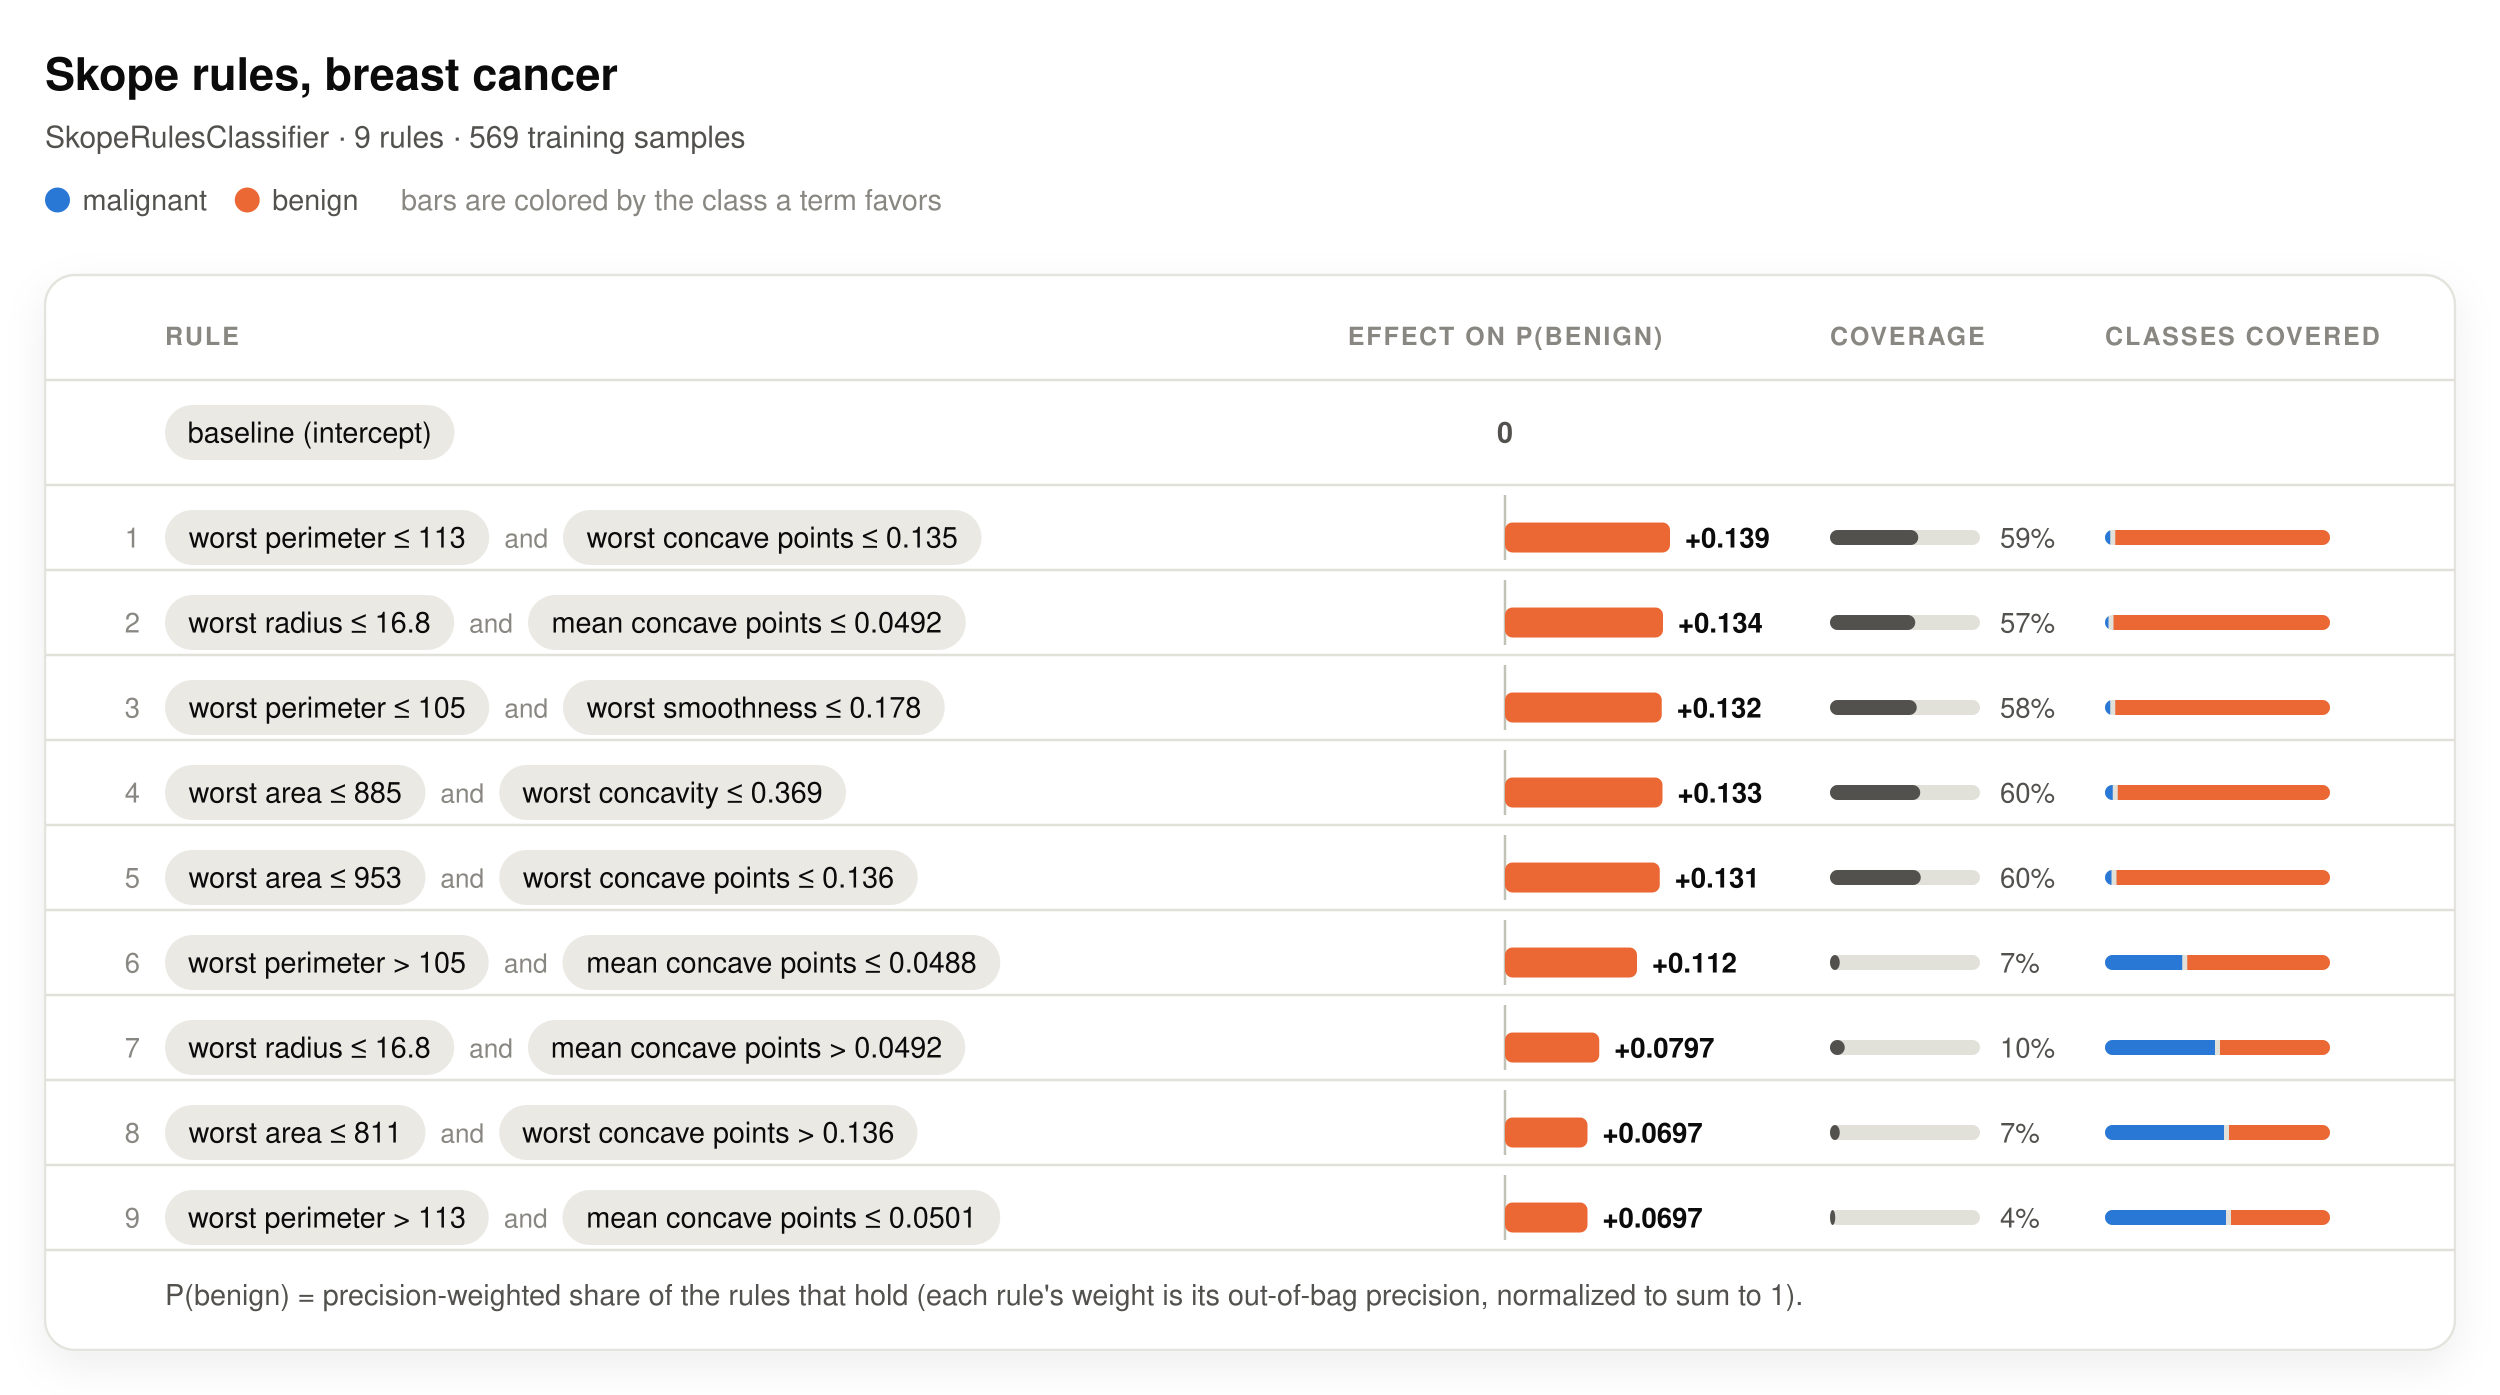
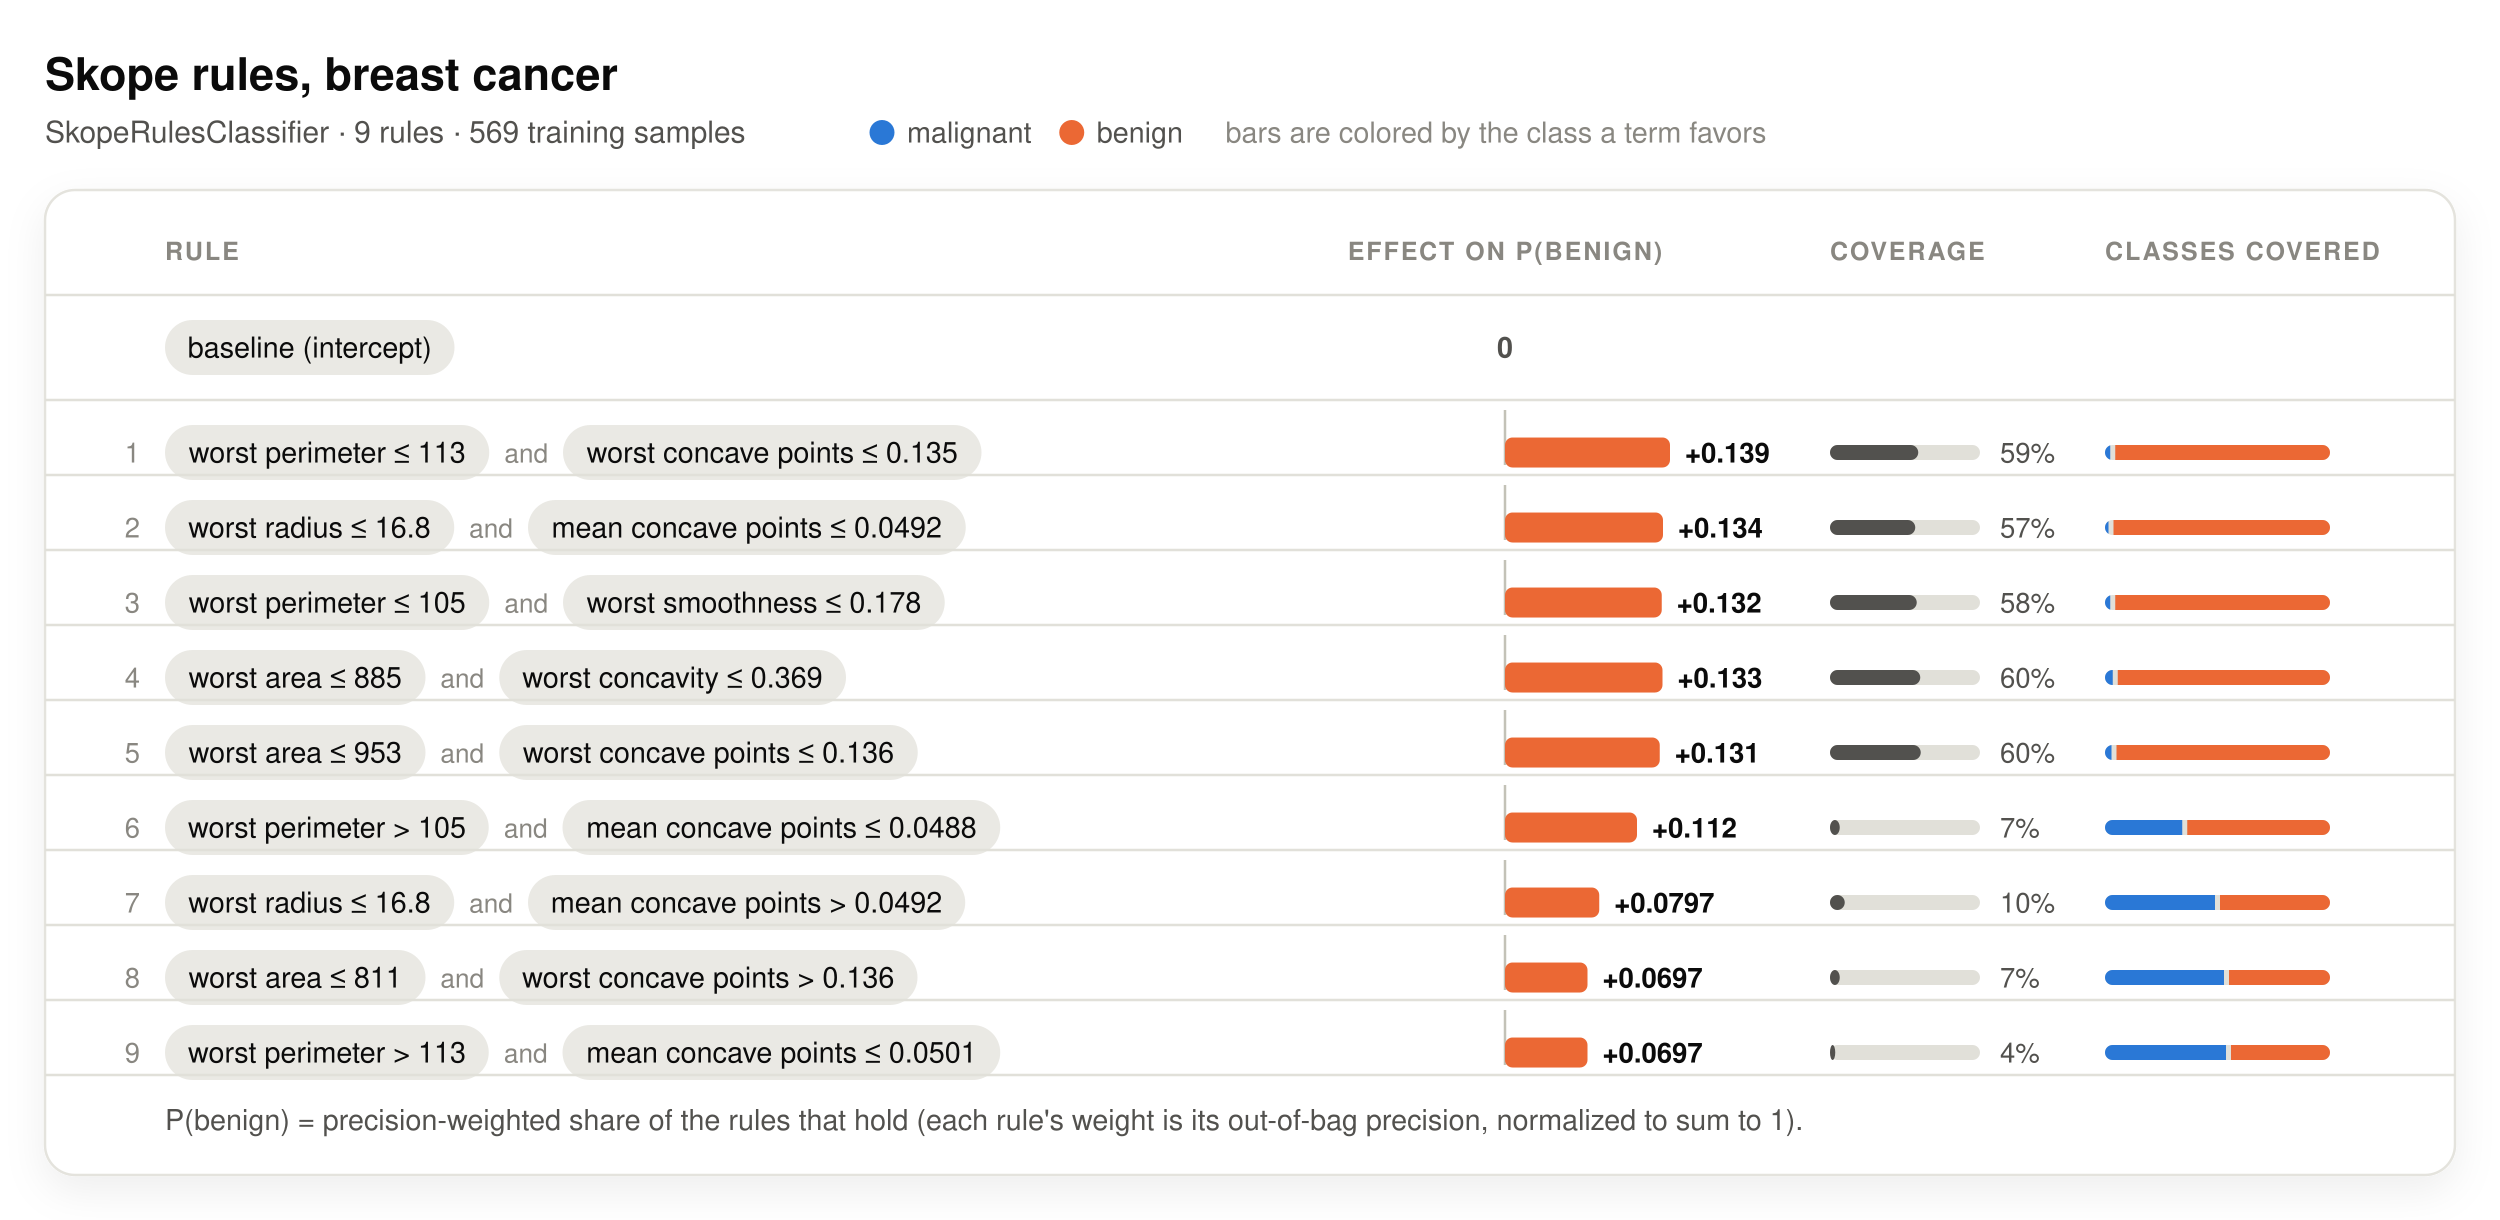
- <svg xmlns="http://www.w3.org/2000/svg" width="1000" height="558" viewBox="0 0 1000 558" role="img" aria-label="Skope rules, breast cancer" font-family="Helvetica, 'Helvetica Neue', Arial, 'Nimbus Sans', 'Liberation Sans', sans-serif">
+ <svg xmlns="http://www.w3.org/2000/svg" width="1000" height="488" viewBox="0 0 1000 488" role="img" aria-label="Skope rules, breast cancer" font-family="Helvetica, 'Helvetica Neue', Arial, 'Nimbus Sans', 'Liberation Sans', sans-serif">
  <defs>
    <filter id="dti56-sh" x="-20%" y="-20%" width="140%" height="160%">
      <feDropShadow dx="0" dy="1" stdDeviation="1" style="flood-color:#1a1a1a;flood-opacity:0.06" />
      <feDropShadow dx="0" dy="6" stdDeviation="8" style="flood-color:#1a1a1a;flood-opacity:0.07" />
    </filter>
  </defs>
  <rect width="100%" height="100%" style="fill:#ffffff" />
  <g transform="translate(18,18)">
    <text x="0" y="18" style="font-size:18px;font-weight:650;fill:#0b0b0b">Skope rules, breast cancer</text>
-     <text x="0" y="41" style="font-size:12px;font-weight:400;fill:#52514e">SkopeRulesClassifier  ·  9 rules  ·  569 training samples</text>
-     <circle cx="5" cy="62" r="5" style="fill:#2a78d6" />
-     <text x="15" y="66" style="font-size:11.5px;font-weight:400;fill:#52514e">malignant</text>
-     <circle cx="80.9" cy="62" r="5" style="fill:#eb6834" />
-     <text x="90.9" y="66" style="font-size:11.5px;font-weight:400;fill:#52514e">benign</text>
-     <text x="142.4" y="66" style="font-size:11.5px;font-weight:400;fill:#898781">bars are colored by the class a term favors</text>
+     <text x="0" y="39" style="font-size:12px;font-weight:400;fill:#52514e">SkopeRulesClassifier  ·  9 rules  ·  569 training samples</text>
+     <circle cx="334.8" cy="35" r="5" style="fill:#2a78d6" />
+     <text x="344.8" y="39" style="font-size:11.5px;font-weight:400;fill:#52514e">malignant</text>
+     <circle cx="410.7" cy="35" r="5" style="fill:#eb6834" />
+     <text x="420.7" y="39" style="font-size:11.5px;font-weight:400;fill:#52514e">benign</text>
+     <text x="472.2" y="39" style="font-size:11.5px;font-weight:400;fill:#898781">bars are colored by the class a term favors</text>
  </g>
-   <g transform="translate(18,110)">
-     <rect x="0" y="0" width="964" height="430" rx="12" filter="url(#dti56-sh)" style="fill:#ffffff;stroke:#e4e3dd;stroke-width:1" />
+   <g transform="translate(18,76)">
+     <rect x="0" y="0" width="964" height="394" rx="12" filter="url(#dti56-sh)" style="fill:#ffffff;stroke:#e4e3dd;stroke-width:1" />
    <text x="48" y="28" style="font-size:10px;font-weight:600;fill:#898781;letter-spacing:.08em">RULE</text>
    <text x="584" y="28" text-anchor="middle" style="font-size:10px;font-weight:600;fill:#898781;letter-spacing:.08em">EFFECT ON P(BENIGN)</text>
    <text x="714" y="28" style="font-size:10px;font-weight:600;fill:#898781;letter-spacing:.08em">COVERAGE</text>
    <text x="824" y="28" style="font-size:10px;font-weight:600;fill:#898781;letter-spacing:.08em">CLASSES COVERED</text>
    <line x1="0" x2="964" y1="42" y2="42" style="stroke:#e1e0d9;stroke-width:1" />
    <g class="chip" data-c="0">
      <rect x="48" y="52" width="115.8" height="22" rx="11" style="fill:#e1e0d9;fill-opacity:0.7" />
      <text x="105.9" y="67" text-anchor="middle" style="font-size:11.5px;font-weight:500;fill:#0b0b0b;font-variant-numeric:tabular-nums">baseline (intercept)</text>
    </g>
    <text x="584" y="67" text-anchor="middle" style="font-size:11.5px;font-weight:600;fill:#52514e;font-variant-numeric:tabular-nums">0</text>
-     <g class="term rule" data-t="0" data-rank="1" data-y="84" data-h="34" transform="translate(0,84)" style="transform:translate(0px,84px)">
-       <rect class="rowbg" x="0" y="0" width="964" height="34" style="fill:#f6f6f3;fill-opacity:0" />
+     <g class="term rule" data-t="0" data-rank="1" data-y="84" data-h="30" transform="translate(0,84)" style="transform:translate(0px,84px)">
+       <rect class="rowbg" x="0" y="0" width="964" height="30" style="fill:#f6f6f3;fill-opacity:0" />
      <line x1="0" x2="964" y1="0" y2="0" style="stroke:#e1e0d9;stroke-width:1" />
      <circle class="tag on" cx="16" cy="21" r="4" style="fill:#0b0b0b;display:none" />
      <circle class="tag near" cx="16" cy="21" r="3.5" style="fill:none;stroke:#0b0b0b;stroke-width:1.5;display:none" />
      <text x="38" y="25" text-anchor="end" style="font-size:11px;font-weight:500;fill:#898781;font-variant-numeric:tabular-nums">1</text>
      <g class="chip" data-c="0">
        <rect x="48" y="10" width="129.7" height="22" rx="11" style="fill:#e1e0d9;fill-opacity:0.7" />
        <text x="112.9" y="25" text-anchor="middle" style="font-size:11.5px;font-weight:500;fill:#0b0b0b;font-variant-numeric:tabular-nums">worst perimeter ≤ 113</text>
      </g>
      <text x="192.5" y="25" text-anchor="middle" style="font-size:10.5px;font-weight:400;fill:#898781">and</text>
      <g class="chip" data-c="1">
        <rect x="207.2" y="10" width="167.4" height="22" rx="11" style="fill:#e1e0d9;fill-opacity:0.7" />
        <text x="290.9" y="25" text-anchor="middle" style="font-size:11.5px;font-weight:500;fill:#0b0b0b;font-variant-numeric:tabular-nums">worst concave points ≤ 0.135</text>
      </g>
-       <line x1="584" x2="584" y1="4" y2="30" style="stroke:#c3c2b7;stroke-width:1" />
+       <line x1="584" x2="584" y1="4" y2="26" style="stroke:#c3c2b7;stroke-width:1" />
      <rect x="584" y="15" width="66" height="12" rx="3" style="fill:#eb6834" />
      <text x="656" y="25" style="font-size:11px;font-weight:600;fill:#0b0b0b;font-variant-numeric:tabular-nums">+0.139</text>
      <rect x="714" y="18" width="60" height="6" rx="3" style="fill:#e1e0d9" />
      <rect x="714" y="18" width="35.3" height="6" rx="3" style="fill:#52514e" />
      <text x="782" y="25" style="font-size:11px;font-weight:400;fill:#52514e;font-variant-numeric:tabular-nums">59%</text>
      <clipPath id="dti56-m0">
        <rect x="824" y="18" width="90" height="6" rx="3" />
      </clipPath>
      <g clip-path="url(#dti56-m0)">
        <rect x="824" y="18" width="90" height="6" style="fill:#e1e0d9" />
        <rect x="824" y="18" width="2.1" height="6" style="fill:#2a78d6" />
        <rect x="828.1" y="18" width="85.9" height="6" style="fill:#eb6834" />
      </g>
    </g>
-     <g class="term rule" data-t="1" data-rank="2" data-y="118" data-h="34" transform="translate(0,118)" style="transform:translate(0px,118px)">
-       <rect class="rowbg" x="0" y="0" width="964" height="34" style="fill:#f6f6f3;fill-opacity:0" />
+     <g class="term rule" data-t="1" data-rank="2" data-y="114" data-h="30" transform="translate(0,114)" style="transform:translate(0px,114px)">
+       <rect class="rowbg" x="0" y="0" width="964" height="30" style="fill:#f6f6f3;fill-opacity:0" />
      <line x1="0" x2="964" y1="0" y2="0" style="stroke:#e1e0d9;stroke-width:1" />
      <circle class="tag on" cx="16" cy="21" r="4" style="fill:#0b0b0b;display:none" />
      <circle class="tag near" cx="16" cy="21" r="3.5" style="fill:none;stroke:#0b0b0b;stroke-width:1.5;display:none" />
      <text x="38" y="25" text-anchor="end" style="font-size:11px;font-weight:500;fill:#898781;font-variant-numeric:tabular-nums">2</text>
      <g class="chip" data-c="0">
        <rect x="48" y="10" width="115.7" height="22" rx="11" style="fill:#e1e0d9;fill-opacity:0.7" />
        <text x="105.8" y="25" text-anchor="middle" style="font-size:11.5px;font-weight:500;fill:#0b0b0b;font-variant-numeric:tabular-nums">worst radius ≤ 16.8</text>
      </g>
      <text x="178.4" y="25" text-anchor="middle" style="font-size:10.5px;font-weight:400;fill:#898781">and</text>
      <g class="chip" data-c="1">
        <rect x="193.2" y="10" width="175.1" height="22" rx="11" style="fill:#e1e0d9;fill-opacity:0.7" />
        <text x="280.7" y="25" text-anchor="middle" style="font-size:11.5px;font-weight:500;fill:#0b0b0b;font-variant-numeric:tabular-nums">mean concave points ≤ 0.0492</text>
      </g>
-       <line x1="584" x2="584" y1="4" y2="30" style="stroke:#c3c2b7;stroke-width:1" />
+       <line x1="584" x2="584" y1="4" y2="26" style="stroke:#c3c2b7;stroke-width:1" />
      <rect x="584" y="15" width="63.2" height="12" rx="3" style="fill:#eb6834" />
      <text x="653.2" y="25" style="font-size:11px;font-weight:600;fill:#0b0b0b;font-variant-numeric:tabular-nums">+0.134</text>
      <rect x="714" y="18" width="60" height="6" rx="3" style="fill:#e1e0d9" />
      <rect x="714" y="18" width="34.1" height="6" rx="3" style="fill:#52514e" />
      <text x="782" y="25" style="font-size:11px;font-weight:400;fill:#52514e;font-variant-numeric:tabular-nums">57%</text>
      <clipPath id="dti56-m1">
        <rect x="824" y="18" width="90" height="6" rx="3" />
      </clipPath>
      <g clip-path="url(#dti56-m1)">
        <rect x="824" y="18" width="90" height="6" style="fill:#e1e0d9" />
        <rect x="824" y="18" width="1.4" height="6" style="fill:#2a78d6" />
        <rect x="827.4" y="18" width="86.6" height="6" style="fill:#eb6834" />
      </g>
    </g>
-     <g class="term rule" data-t="4" data-rank="3" data-y="152" data-h="34" transform="translate(0,152)" style="transform:translate(0px,152px)">
-       <rect class="rowbg" x="0" y="0" width="964" height="34" style="fill:#f6f6f3;fill-opacity:0" />
+     <g class="term rule" data-t="4" data-rank="3" data-y="144" data-h="30" transform="translate(0,144)" style="transform:translate(0px,144px)">
+       <rect class="rowbg" x="0" y="0" width="964" height="30" style="fill:#f6f6f3;fill-opacity:0" />
      <line x1="0" x2="964" y1="0" y2="0" style="stroke:#e1e0d9;stroke-width:1" />
      <circle class="tag on" cx="16" cy="21" r="4" style="fill:#0b0b0b;display:none" />
      <circle class="tag near" cx="16" cy="21" r="3.5" style="fill:none;stroke:#0b0b0b;stroke-width:1.5;display:none" />
      <text x="38" y="25" text-anchor="end" style="font-size:11px;font-weight:500;fill:#898781;font-variant-numeric:tabular-nums">3</text>
      <g class="chip" data-c="0">
        <rect x="48" y="10" width="129.7" height="22" rx="11" style="fill:#e1e0d9;fill-opacity:0.7" />
        <text x="112.9" y="25" text-anchor="middle" style="font-size:11.5px;font-weight:500;fill:#0b0b0b;font-variant-numeric:tabular-nums">worst perimeter ≤ 105</text>
      </g>
      <text x="192.5" y="25" text-anchor="middle" style="font-size:10.5px;font-weight:400;fill:#898781">and</text>
      <g class="chip" data-c="1">
        <rect x="207.2" y="10" width="152.7" height="22" rx="11" style="fill:#e1e0d9;fill-opacity:0.7" />
        <text x="283.6" y="25" text-anchor="middle" style="font-size:11.5px;font-weight:500;fill:#0b0b0b;font-variant-numeric:tabular-nums">worst smoothness ≤ 0.178</text>
      </g>
-       <line x1="584" x2="584" y1="4" y2="30" style="stroke:#c3c2b7;stroke-width:1" />
+       <line x1="584" x2="584" y1="4" y2="26" style="stroke:#c3c2b7;stroke-width:1" />
      <rect x="584" y="15" width="62.7" height="12" rx="3" style="fill:#eb6834" />
      <text x="652.7" y="25" style="font-size:11px;font-weight:600;fill:#0b0b0b;font-variant-numeric:tabular-nums">+0.132</text>
      <rect x="714" y="18" width="60" height="6" rx="3" style="fill:#e1e0d9" />
      <rect x="714" y="18" width="34.7" height="6" rx="3" style="fill:#52514e" />
      <text x="782" y="25" style="font-size:11px;font-weight:400;fill:#52514e;font-variant-numeric:tabular-nums">58%</text>
      <clipPath id="dti56-m4">
        <rect x="824" y="18" width="90" height="6" rx="3" />
      </clipPath>
      <g clip-path="url(#dti56-m4)">
        <rect x="824" y="18" width="90" height="6" style="fill:#e1e0d9" />
        <rect x="824" y="18" width="2.1" height="6" style="fill:#2a78d6" />
        <rect x="828.1" y="18" width="85.9" height="6" style="fill:#eb6834" />
      </g>
    </g>
-     <g class="term rule" data-t="3" data-rank="4" data-y="186" data-h="34" transform="translate(0,186)" style="transform:translate(0px,186px)">
-       <rect class="rowbg" x="0" y="0" width="964" height="34" style="fill:#f6f6f3;fill-opacity:0" />
+     <g class="term rule" data-t="3" data-rank="4" data-y="174" data-h="30" transform="translate(0,174)" style="transform:translate(0px,174px)">
+       <rect class="rowbg" x="0" y="0" width="964" height="30" style="fill:#f6f6f3;fill-opacity:0" />
      <line x1="0" x2="964" y1="0" y2="0" style="stroke:#e1e0d9;stroke-width:1" />
      <circle class="tag on" cx="16" cy="21" r="4" style="fill:#0b0b0b;display:none" />
      <circle class="tag near" cx="16" cy="21" r="3.5" style="fill:none;stroke:#0b0b0b;stroke-width:1.5;display:none" />
      <text x="38" y="25" text-anchor="end" style="font-size:11px;font-weight:500;fill:#898781;font-variant-numeric:tabular-nums">4</text>
      <g class="chip" data-c="0">
        <rect x="48" y="10" width="104.2" height="22" rx="11" style="fill:#e1e0d9;fill-opacity:0.7" />
        <text x="100.1" y="25" text-anchor="middle" style="font-size:11.5px;font-weight:500;fill:#0b0b0b;font-variant-numeric:tabular-nums">worst area ≤ 885</text>
      </g>
      <text x="166.9" y="25" text-anchor="middle" style="font-size:10.5px;font-weight:400;fill:#898781">and</text>
      <g class="chip" data-c="1">
        <rect x="181.7" y="10" width="138.7" height="22" rx="11" style="fill:#e1e0d9;fill-opacity:0.7" />
        <text x="251" y="25" text-anchor="middle" style="font-size:11.5px;font-weight:500;fill:#0b0b0b;font-variant-numeric:tabular-nums">worst concavity ≤ 0.369</text>
      </g>
-       <line x1="584" x2="584" y1="4" y2="30" style="stroke:#c3c2b7;stroke-width:1" />
+       <line x1="584" x2="584" y1="4" y2="26" style="stroke:#c3c2b7;stroke-width:1" />
      <rect x="584" y="15" width="63" height="12" rx="3" style="fill:#eb6834" />
      <text x="653" y="25" style="font-size:11px;font-weight:600;fill:#0b0b0b;font-variant-numeric:tabular-nums">+0.133</text>
      <rect x="714" y="18" width="60" height="6" rx="3" style="fill:#e1e0d9" />
      <rect x="714" y="18" width="36.1" height="6" rx="3" style="fill:#52514e" />
      <text x="782" y="25" style="font-size:11px;font-weight:400;fill:#52514e;font-variant-numeric:tabular-nums">60%</text>
      <clipPath id="dti56-m3">
        <rect x="824" y="18" width="90" height="6" rx="3" />
      </clipPath>
      <g clip-path="url(#dti56-m3)">
        <rect x="824" y="18" width="90" height="6" style="fill:#e1e0d9" />
        <rect x="824" y="18" width="3.1" height="6" style="fill:#2a78d6" />
        <rect x="829.1" y="18" width="84.9" height="6" style="fill:#eb6834" />
      </g>
    </g>
-     <g class="term rule" data-t="2" data-rank="5" data-y="220" data-h="34" transform="translate(0,220)" style="transform:translate(0px,220px)">
-       <rect class="rowbg" x="0" y="0" width="964" height="34" style="fill:#f6f6f3;fill-opacity:0" />
+     <g class="term rule" data-t="2" data-rank="5" data-y="204" data-h="30" transform="translate(0,204)" style="transform:translate(0px,204px)">
+       <rect class="rowbg" x="0" y="0" width="964" height="30" style="fill:#f6f6f3;fill-opacity:0" />
      <line x1="0" x2="964" y1="0" y2="0" style="stroke:#e1e0d9;stroke-width:1" />
      <circle class="tag on" cx="16" cy="21" r="4" style="fill:#0b0b0b;display:none" />
      <circle class="tag near" cx="16" cy="21" r="3.5" style="fill:none;stroke:#0b0b0b;stroke-width:1.5;display:none" />
      <text x="38" y="25" text-anchor="end" style="font-size:11px;font-weight:500;fill:#898781;font-variant-numeric:tabular-nums">5</text>
      <g class="chip" data-c="0">
        <rect x="48" y="10" width="104.2" height="22" rx="11" style="fill:#e1e0d9;fill-opacity:0.7" />
        <text x="100.1" y="25" text-anchor="middle" style="font-size:11.5px;font-weight:500;fill:#0b0b0b;font-variant-numeric:tabular-nums">worst area ≤ 953</text>
      </g>
      <text x="166.9" y="25" text-anchor="middle" style="font-size:10.5px;font-weight:400;fill:#898781">and</text>
      <g class="chip" data-c="1">
        <rect x="181.7" y="10" width="167.4" height="22" rx="11" style="fill:#e1e0d9;fill-opacity:0.7" />
        <text x="265.4" y="25" text-anchor="middle" style="font-size:11.5px;font-weight:500;fill:#0b0b0b;font-variant-numeric:tabular-nums">worst concave points ≤ 0.136</text>
      </g>
-       <line x1="584" x2="584" y1="4" y2="30" style="stroke:#c3c2b7;stroke-width:1" />
+       <line x1="584" x2="584" y1="4" y2="26" style="stroke:#c3c2b7;stroke-width:1" />
      <rect x="584" y="15" width="61.9" height="12" rx="3" style="fill:#eb6834" />
      <text x="651.9" y="25" style="font-size:11px;font-weight:600;fill:#0b0b0b;font-variant-numeric:tabular-nums">+0.131</text>
      <rect x="714" y="18" width="60" height="6" rx="3" style="fill:#e1e0d9" />
      <rect x="714" y="18" width="36.3" height="6" rx="3" style="fill:#52514e" />
      <text x="782" y="25" style="font-size:11px;font-weight:400;fill:#52514e;font-variant-numeric:tabular-nums">60%</text>
      <clipPath id="dti56-m2">
        <rect x="824" y="18" width="90" height="6" rx="3" />
      </clipPath>
      <g clip-path="url(#dti56-m2)">
        <rect x="824" y="18" width="90" height="6" style="fill:#e1e0d9" />
        <rect x="824" y="18" width="2.6" height="6" style="fill:#2a78d6" />
        <rect x="828.6" y="18" width="85.4" height="6" style="fill:#eb6834" />
      </g>
    </g>
-     <g class="term rule" data-t="5" data-rank="6" data-y="254" data-h="34" transform="translate(0,254)" style="transform:translate(0px,254px)">
-       <rect class="rowbg" x="0" y="0" width="964" height="34" style="fill:#f6f6f3;fill-opacity:0" />
+     <g class="term rule" data-t="5" data-rank="6" data-y="234" data-h="30" transform="translate(0,234)" style="transform:translate(0px,234px)">
+       <rect class="rowbg" x="0" y="0" width="964" height="30" style="fill:#f6f6f3;fill-opacity:0" />
      <line x1="0" x2="964" y1="0" y2="0" style="stroke:#e1e0d9;stroke-width:1" />
      <circle class="tag on" cx="16" cy="21" r="4" style="fill:#0b0b0b;display:none" />
      <circle class="tag near" cx="16" cy="21" r="3.5" style="fill:none;stroke:#0b0b0b;stroke-width:1.5;display:none" />
      <text x="38" y="25" text-anchor="end" style="font-size:11px;font-weight:500;fill:#898781;font-variant-numeric:tabular-nums">6</text>
      <g class="chip" data-c="0">
        <rect x="48" y="10" width="129.5" height="22" rx="11" style="fill:#e1e0d9;fill-opacity:0.7" />
        <text x="112.8" y="25" text-anchor="middle" style="font-size:11.5px;font-weight:500;fill:#0b0b0b;font-variant-numeric:tabular-nums">worst perimeter &gt; 105</text>
      </g>
      <text x="192.3" y="25" text-anchor="middle" style="font-size:10.5px;font-weight:400;fill:#898781">and</text>
      <g class="chip" data-c="1">
        <rect x="207" y="10" width="175.1" height="22" rx="11" style="fill:#e1e0d9;fill-opacity:0.7" />
        <text x="294.6" y="25" text-anchor="middle" style="font-size:11.5px;font-weight:500;fill:#0b0b0b;font-variant-numeric:tabular-nums">mean concave points ≤ 0.0488</text>
      </g>
-       <line x1="584" x2="584" y1="4" y2="30" style="stroke:#c3c2b7;stroke-width:1" />
+       <line x1="584" x2="584" y1="4" y2="26" style="stroke:#c3c2b7;stroke-width:1" />
      <rect x="584" y="15" width="52.8" height="12" rx="3" style="fill:#eb6834" />
      <text x="642.8" y="25" style="font-size:11px;font-weight:600;fill:#0b0b0b;font-variant-numeric:tabular-nums">+0.112</text>
      <rect x="714" y="18" width="60" height="6" rx="3" style="fill:#e1e0d9" />
      <rect x="714" y="18" width="3.9" height="6" rx="3" style="fill:#52514e" />
      <text x="782" y="25" style="font-size:11px;font-weight:400;fill:#52514e;font-variant-numeric:tabular-nums">7%</text>
      <clipPath id="dti56-m5">
        <rect x="824" y="18" width="90" height="6" rx="3" />
      </clipPath>
      <g clip-path="url(#dti56-m5)">
        <rect x="824" y="18" width="90" height="6" style="fill:#e1e0d9" />
        <rect x="824" y="18" width="30.9" height="6" style="fill:#2a78d6" />
        <rect x="856.9" y="18" width="57.1" height="6" style="fill:#eb6834" />
      </g>
    </g>
-     <g class="term rule" data-t="6" data-rank="7" data-y="288" data-h="34" transform="translate(0,288)" style="transform:translate(0px,288px)">
-       <rect class="rowbg" x="0" y="0" width="964" height="34" style="fill:#f6f6f3;fill-opacity:0" />
+     <g class="term rule" data-t="6" data-rank="7" data-y="264" data-h="30" transform="translate(0,264)" style="transform:translate(0px,264px)">
+       <rect class="rowbg" x="0" y="0" width="964" height="30" style="fill:#f6f6f3;fill-opacity:0" />
      <line x1="0" x2="964" y1="0" y2="0" style="stroke:#e1e0d9;stroke-width:1" />
      <circle class="tag on" cx="16" cy="21" r="4" style="fill:#0b0b0b;display:none" />
      <circle class="tag near" cx="16" cy="21" r="3.5" style="fill:none;stroke:#0b0b0b;stroke-width:1.5;display:none" />
      <text x="38" y="25" text-anchor="end" style="font-size:11px;font-weight:500;fill:#898781;font-variant-numeric:tabular-nums">7</text>
      <g class="chip" data-c="0">
        <rect x="48" y="10" width="115.7" height="22" rx="11" style="fill:#e1e0d9;fill-opacity:0.7" />
        <text x="105.8" y="25" text-anchor="middle" style="font-size:11.5px;font-weight:500;fill:#0b0b0b;font-variant-numeric:tabular-nums">worst radius ≤ 16.8</text>
      </g>
      <text x="178.4" y="25" text-anchor="middle" style="font-size:10.5px;font-weight:400;fill:#898781">and</text>
      <g class="chip" data-c="1">
        <rect x="193.2" y="10" width="174.9" height="22" rx="11" style="fill:#e1e0d9;fill-opacity:0.7" />
        <text x="280.6" y="25" text-anchor="middle" style="font-size:11.5px;font-weight:500;fill:#0b0b0b;font-variant-numeric:tabular-nums">mean concave points &gt; 0.0492</text>
      </g>
-       <line x1="584" x2="584" y1="4" y2="30" style="stroke:#c3c2b7;stroke-width:1" />
+       <line x1="584" x2="584" y1="4" y2="26" style="stroke:#c3c2b7;stroke-width:1" />
      <rect x="584" y="15" width="37.7" height="12" rx="3" style="fill:#eb6834" />
      <text x="627.7" y="25" style="font-size:11px;font-weight:600;fill:#0b0b0b;font-variant-numeric:tabular-nums">+0.0797</text>
      <rect x="714" y="18" width="60" height="6" rx="3" style="fill:#e1e0d9" />
      <rect x="714" y="18" width="5.9" height="6" rx="3" style="fill:#52514e" />
      <text x="782" y="25" style="font-size:11px;font-weight:400;fill:#52514e;font-variant-numeric:tabular-nums">10%</text>
      <clipPath id="dti56-m6">
        <rect x="824" y="18" width="90" height="6" rx="3" />
      </clipPath>
      <g clip-path="url(#dti56-m6)">
        <rect x="824" y="18" width="90" height="6" style="fill:#e1e0d9" />
        <rect x="824" y="18" width="44" height="6" style="fill:#2a78d6" />
        <rect x="870" y="18" width="44" height="6" style="fill:#eb6834" />
      </g>
    </g>
-     <g class="term rule" data-t="7" data-rank="8" data-y="322" data-h="34" transform="translate(0,322)" style="transform:translate(0px,322px)">
-       <rect class="rowbg" x="0" y="0" width="964" height="34" style="fill:#f6f6f3;fill-opacity:0" />
+     <g class="term rule" data-t="7" data-rank="8" data-y="294" data-h="30" transform="translate(0,294)" style="transform:translate(0px,294px)">
+       <rect class="rowbg" x="0" y="0" width="964" height="30" style="fill:#f6f6f3;fill-opacity:0" />
      <line x1="0" x2="964" y1="0" y2="0" style="stroke:#e1e0d9;stroke-width:1" />
      <circle class="tag on" cx="16" cy="21" r="4" style="fill:#0b0b0b;display:none" />
      <circle class="tag near" cx="16" cy="21" r="3.5" style="fill:none;stroke:#0b0b0b;stroke-width:1.5;display:none" />
      <text x="38" y="25" text-anchor="end" style="font-size:11px;font-weight:500;fill:#898781;font-variant-numeric:tabular-nums">8</text>
      <g class="chip" data-c="0">
        <rect x="48" y="10" width="104.2" height="22" rx="11" style="fill:#e1e0d9;fill-opacity:0.7" />
        <text x="100.1" y="25" text-anchor="middle" style="font-size:11.5px;font-weight:500;fill:#0b0b0b;font-variant-numeric:tabular-nums">worst area ≤ 811</text>
      </g>
      <text x="166.9" y="25" text-anchor="middle" style="font-size:10.5px;font-weight:400;fill:#898781">and</text>
      <g class="chip" data-c="1">
        <rect x="181.7" y="10" width="167.3" height="22" rx="11" style="fill:#e1e0d9;fill-opacity:0.7" />
        <text x="265.3" y="25" text-anchor="middle" style="font-size:11.5px;font-weight:500;fill:#0b0b0b;font-variant-numeric:tabular-nums">worst concave points &gt; 0.136</text>
      </g>
-       <line x1="584" x2="584" y1="4" y2="30" style="stroke:#c3c2b7;stroke-width:1" />
+       <line x1="584" x2="584" y1="4" y2="26" style="stroke:#c3c2b7;stroke-width:1" />
      <rect x="584" y="15" width="33" height="12" rx="3" style="fill:#eb6834" />
      <text x="623" y="25" style="font-size:11px;font-weight:600;fill:#0b0b0b;font-variant-numeric:tabular-nums">+0.0697</text>
      <rect x="714" y="18" width="60" height="6" rx="3" style="fill:#e1e0d9" />
      <rect x="714" y="18" width="3.9" height="6" rx="3" style="fill:#52514e" />
      <text x="782" y="25" style="font-size:11px;font-weight:400;fill:#52514e;font-variant-numeric:tabular-nums">7%</text>
      <clipPath id="dti56-m7">
        <rect x="824" y="18" width="90" height="6" rx="3" />
      </clipPath>
      <g clip-path="url(#dti56-m7)">
        <rect x="824" y="18" width="90" height="6" style="fill:#e1e0d9" />
        <rect x="824" y="18" width="47.6" height="6" style="fill:#2a78d6" />
        <rect x="873.6" y="18" width="40.4" height="6" style="fill:#eb6834" />
      </g>
    </g>
-     <g class="term rule" data-t="8" data-rank="9" data-y="356" data-h="34" transform="translate(0,356)" style="transform:translate(0px,356px)">
-       <rect class="rowbg" x="0" y="0" width="964" height="34" style="fill:#f6f6f3;fill-opacity:0" />
+     <g class="term rule" data-t="8" data-rank="9" data-y="324" data-h="30" transform="translate(0,324)" style="transform:translate(0px,324px)">
+       <rect class="rowbg" x="0" y="0" width="964" height="30" style="fill:#f6f6f3;fill-opacity:0" />
      <line x1="0" x2="964" y1="0" y2="0" style="stroke:#e1e0d9;stroke-width:1" />
      <circle class="tag on" cx="16" cy="21" r="4" style="fill:#0b0b0b;display:none" />
      <circle class="tag near" cx="16" cy="21" r="3.5" style="fill:none;stroke:#0b0b0b;stroke-width:1.5;display:none" />
      <text x="38" y="25" text-anchor="end" style="font-size:11px;font-weight:500;fill:#898781;font-variant-numeric:tabular-nums">9</text>
      <g class="chip" data-c="0">
        <rect x="48" y="10" width="129.5" height="22" rx="11" style="fill:#e1e0d9;fill-opacity:0.7" />
        <text x="112.8" y="25" text-anchor="middle" style="font-size:11.5px;font-weight:500;fill:#0b0b0b;font-variant-numeric:tabular-nums">worst perimeter &gt; 113</text>
      </g>
      <text x="192.3" y="25" text-anchor="middle" style="font-size:10.5px;font-weight:400;fill:#898781">and</text>
      <g class="chip" data-c="1">
        <rect x="207" y="10" width="175.1" height="22" rx="11" style="fill:#e1e0d9;fill-opacity:0.7" />
        <text x="294.6" y="25" text-anchor="middle" style="font-size:11.5px;font-weight:500;fill:#0b0b0b;font-variant-numeric:tabular-nums">mean concave points ≤ 0.0501</text>
      </g>
-       <line x1="584" x2="584" y1="4" y2="30" style="stroke:#c3c2b7;stroke-width:1" />
+       <line x1="584" x2="584" y1="4" y2="26" style="stroke:#c3c2b7;stroke-width:1" />
      <rect x="584" y="15" width="33" height="12" rx="3" style="fill:#eb6834" />
      <text x="623" y="25" style="font-size:11px;font-weight:600;fill:#0b0b0b;font-variant-numeric:tabular-nums">+0.0697</text>
      <rect x="714" y="18" width="60" height="6" rx="3" style="fill:#e1e0d9" />
      <rect x="714" y="18" width="2.1" height="6" rx="3" style="fill:#52514e" />
      <text x="782" y="25" style="font-size:11px;font-weight:400;fill:#52514e;font-variant-numeric:tabular-nums">4%</text>
      <clipPath id="dti56-m8">
        <rect x="824" y="18" width="90" height="6" rx="3" />
      </clipPath>
      <g clip-path="url(#dti56-m8)">
        <rect x="824" y="18" width="90" height="6" style="fill:#e1e0d9" />
        <rect x="824" y="18" width="48.4" height="6" style="fill:#2a78d6" />
        <rect x="874.4" y="18" width="39.6" height="6" style="fill:#eb6834" />
      </g>
    </g>
-     <line x1="0" x2="964" y1="390" y2="390" style="stroke:#e1e0d9;stroke-width:1" />
-     <text x="48" y="412" style="font-size:11.5px;font-weight:400;fill:#52514e">P(benign) = precision-weighted share of the rules that hold (each rule's weight is its out-of-bag precision, normalized to sum to 1).</text>
+     <line x1="0" x2="964" y1="354" y2="354" style="stroke:#e1e0d9;stroke-width:1" />
+     <text x="48" y="376" style="font-size:11.5px;font-weight:400;fill:#52514e">P(benign) = precision-weighted share of the rules that hold (each rule's weight is its out-of-bag precision, normalized to sum to 1).</text>
  </g>
</svg>
